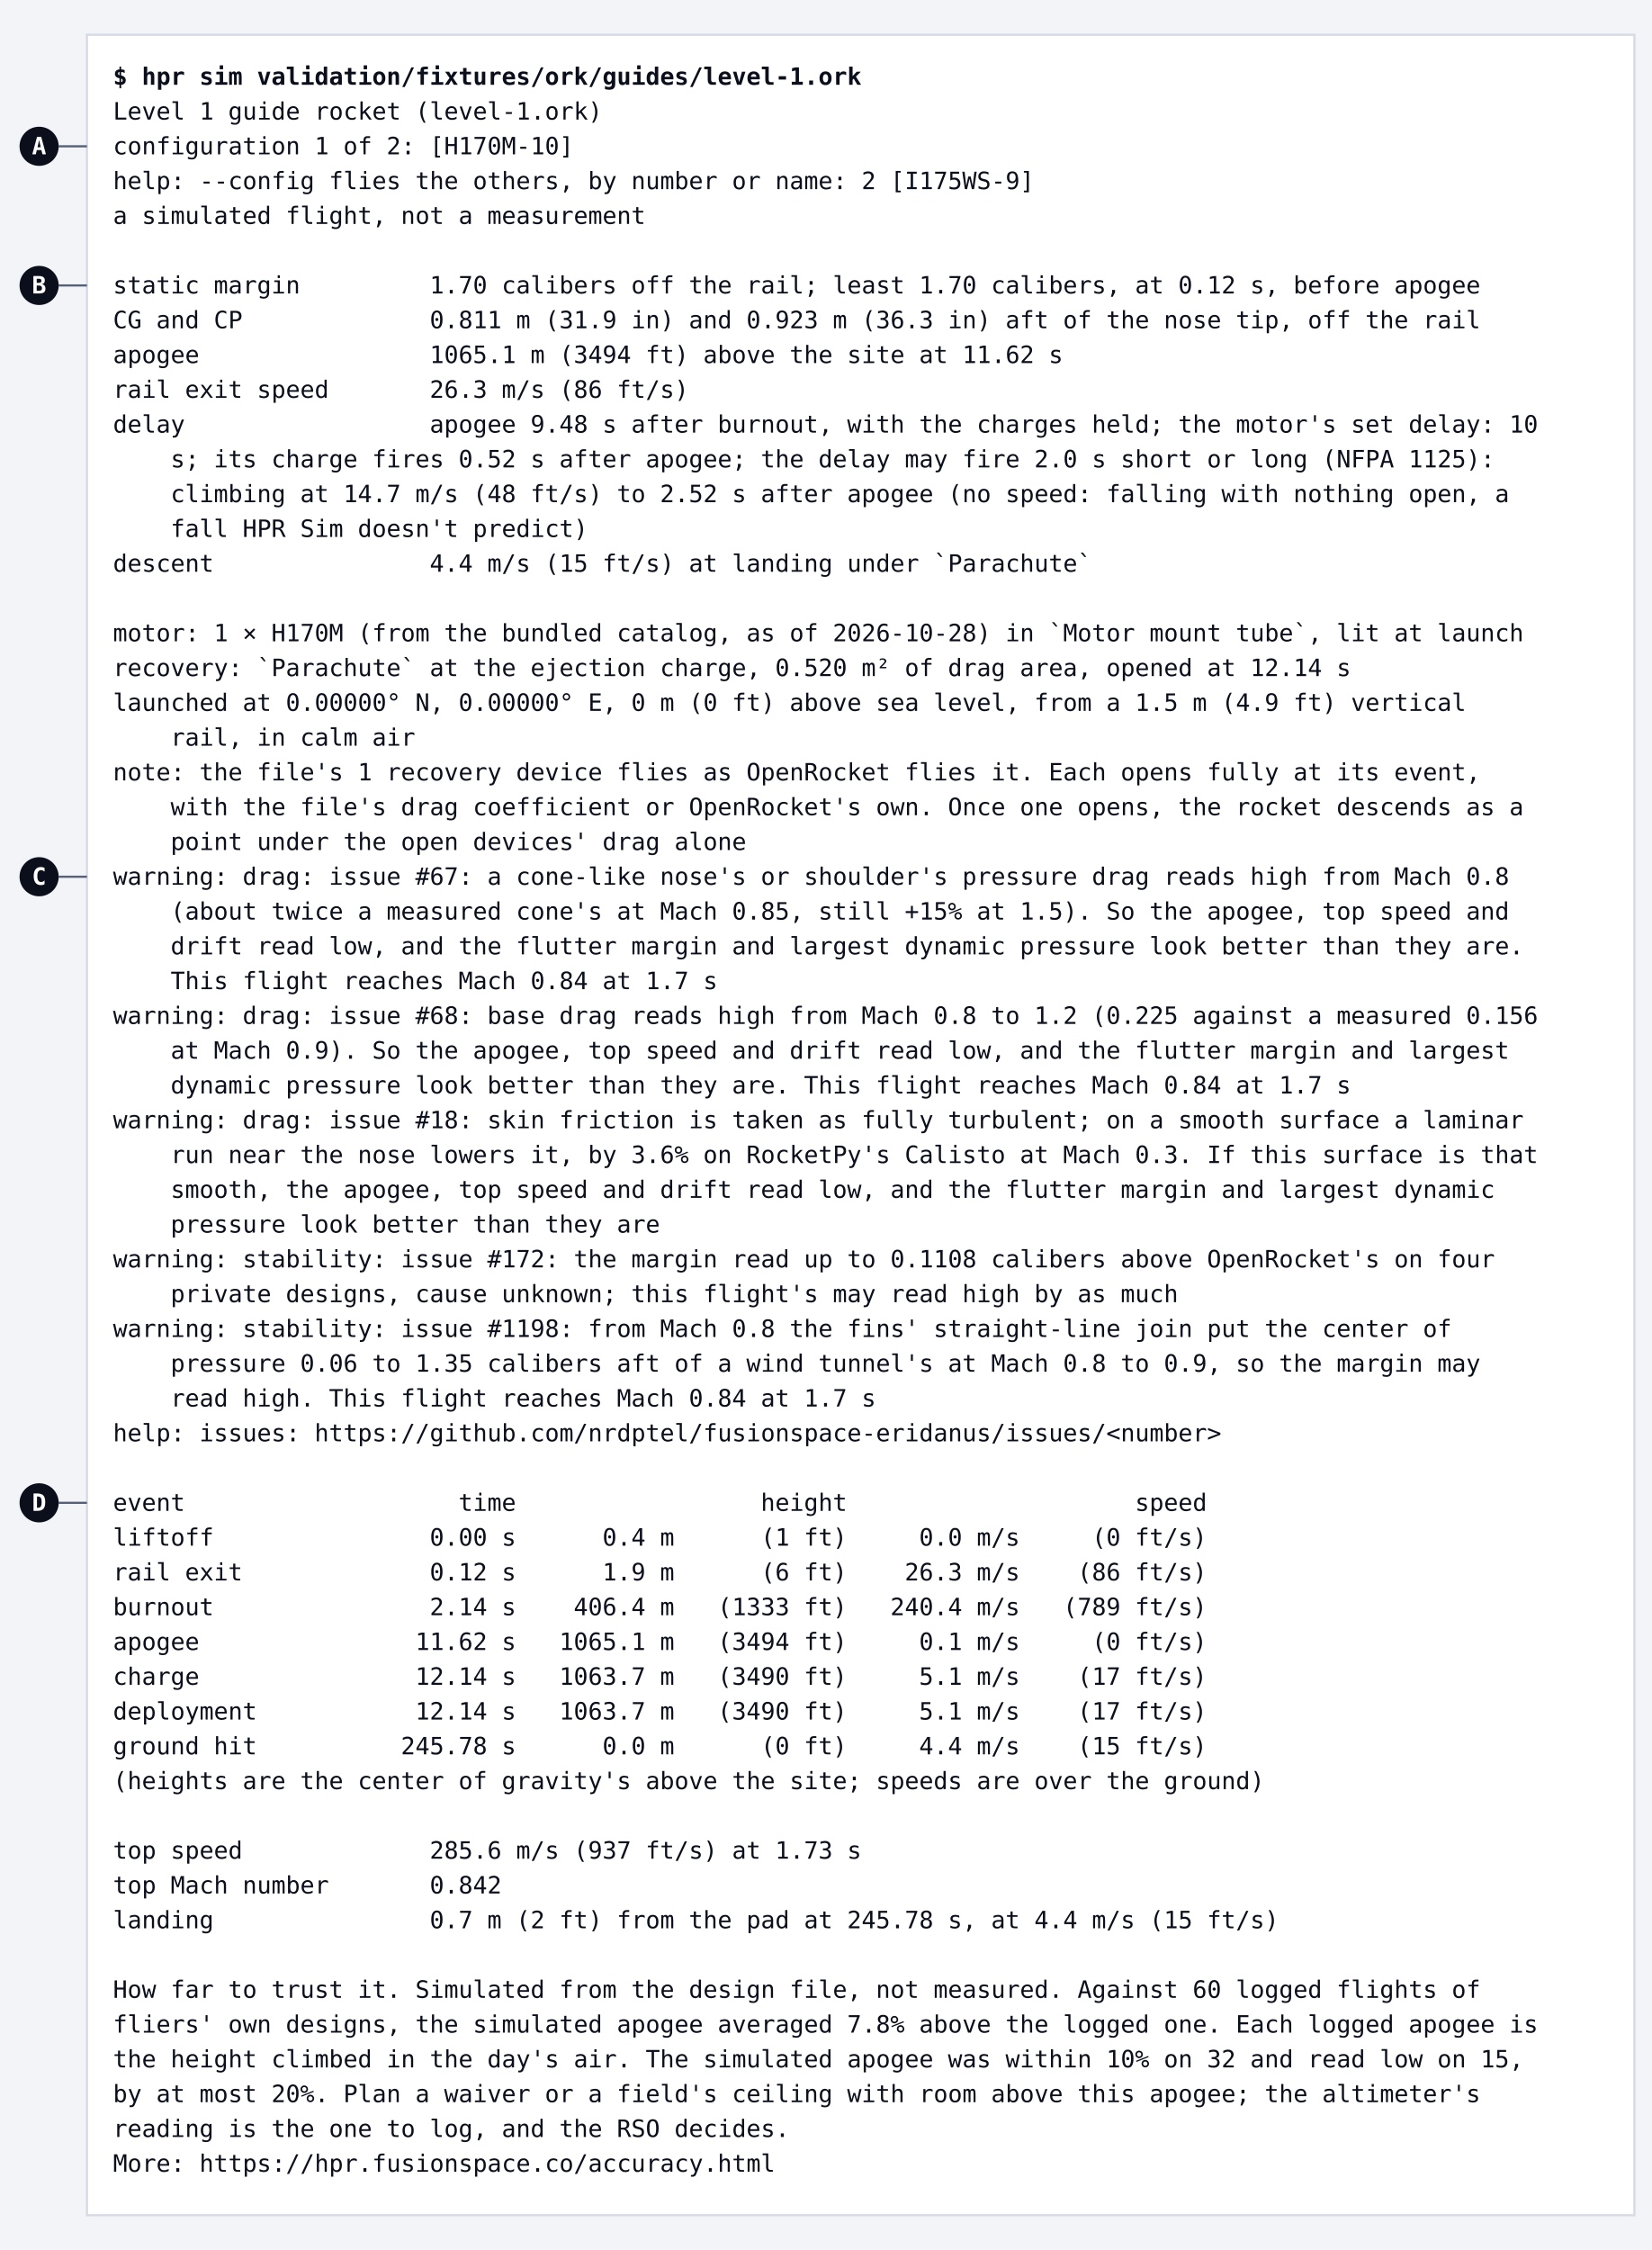
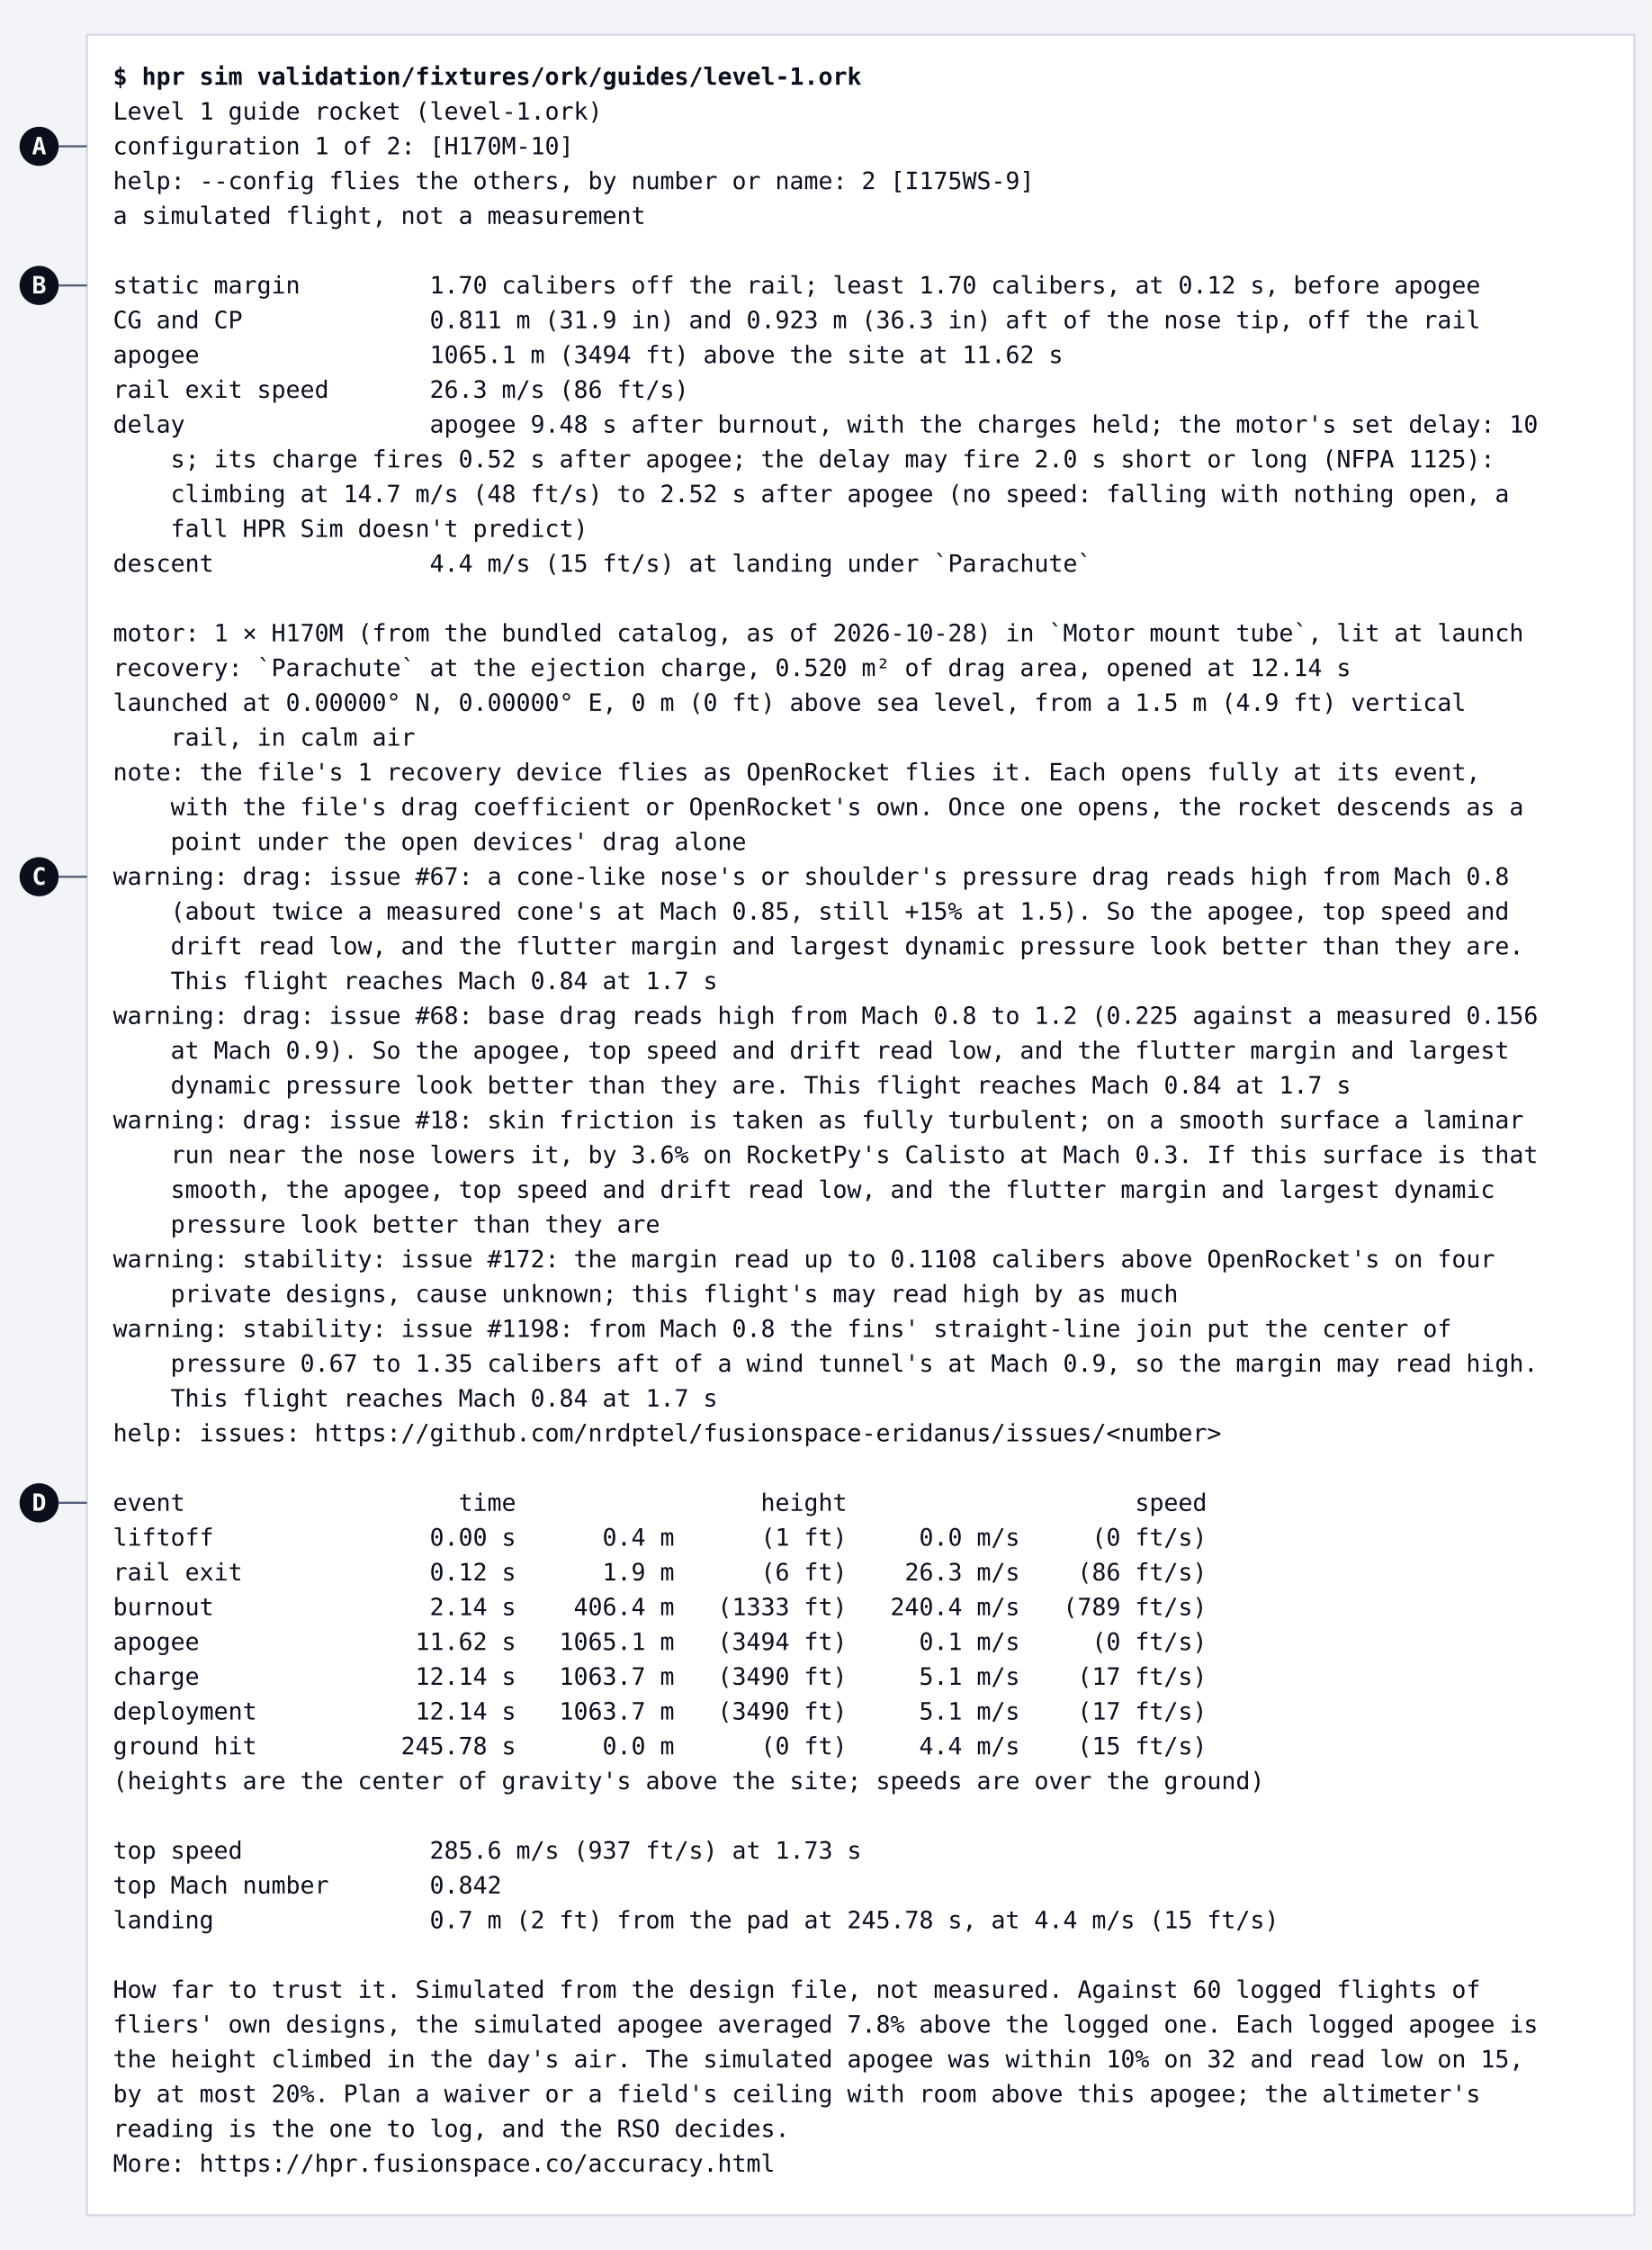
<svg xmlns="http://www.w3.org/2000/svg" width="760" height="1035" viewBox="0 0 760 1035" font-family="'Cascadia Mono', ui-monospace, Menlo, Consolas, monospace" font-size="11" role="img" aria-labelledby="title" aria-describedby="desc">
  <rect width="760" height="1035" fill="#F3F4F7" />
  <rect x="40" y="16" width="712" height="1003" fill="#FFFFFF" stroke="#D6DAE4" stroke-width="1" />
  <text x="52" y="39" xml:space="preserve" font-weight="600" fill="#0B0F1C">$ hpr sim validation/fixtures/ork/guides/level-1.ork</text>
  <text x="52" y="55" xml:space="preserve" fill="#0B0F1C">Level 1 guide rocket (level-1.ork)</text>
  <text x="52" y="71" xml:space="preserve" fill="#0B0F1C">configuration 1 of 2: [H170M-10]</text>
  <text x="52" y="87" xml:space="preserve" fill="#0B0F1C">help: --config flies the others, by number or name: 2 [I175WS-9]</text>
  <text x="52" y="103" xml:space="preserve" fill="#0B0F1C">a simulated flight, not a measurement</text>
  <text x="52" y="135" xml:space="preserve" fill="#0B0F1C">static margin         1.70 calibers off the rail; least 1.70 calibers, at 0.12 s, before apogee</text>
  <text x="52" y="151" xml:space="preserve" fill="#0B0F1C">CG and CP             0.811 m (31.9 in) and 0.923 m (36.3 in) aft of the nose tip, off the rail</text>
  <text x="52" y="167" xml:space="preserve" fill="#0B0F1C">apogee                1065.1 m (3494 ft) above the site at 11.62 s</text>
  <text x="52" y="183" xml:space="preserve" fill="#0B0F1C">rail exit speed       26.3 m/s (86 ft/s)</text>
  <text x="52" y="199" xml:space="preserve" fill="#0B0F1C">delay                 apogee 9.48 s after burnout, with the charges held; the motor's set delay: 10</text>
  <text x="52" y="215" xml:space="preserve" fill="#0B0F1C">    s; its charge fires 0.52 s after apogee; the delay may fire 2.0 s short or long (NFPA 1125):</text>
  <text x="52" y="231" xml:space="preserve" fill="#0B0F1C">    climbing at 14.7 m/s (48 ft/s) to 2.52 s after apogee (no speed: falling with nothing open, a</text>
  <text x="52" y="247" xml:space="preserve" fill="#0B0F1C">    fall HPR Sim doesn't predict)</text>
  <text x="52" y="263" xml:space="preserve" fill="#0B0F1C">descent               4.4 m/s (15 ft/s) at landing under `Parachute`</text>
  <text x="52" y="295" xml:space="preserve" fill="#0B0F1C">motor: 1 × H170M (from the bundled catalog, as of 2026-10-28) in `Motor mount tube`, lit at launch</text>
  <text x="52" y="311" xml:space="preserve" fill="#0B0F1C">recovery: `Parachute` at the ejection charge, 0.520 m² of drag area, opened at 12.14 s</text>
  <text x="52" y="327" xml:space="preserve" fill="#0B0F1C">launched at 0.00000° N, 0.00000° E, 0 m (0 ft) above sea level, from a 1.5 m (4.9 ft) vertical</text>
  <text x="52" y="343" xml:space="preserve" fill="#0B0F1C">    rail, in calm air</text>
  <text x="52" y="359" xml:space="preserve" fill="#0B0F1C">note: the file's 1 recovery device flies as OpenRocket flies it. Each opens fully at its event,</text>
  <text x="52" y="375" xml:space="preserve" fill="#0B0F1C">    with the file's drag coefficient or OpenRocket's own. Once one opens, the rocket descends as a</text>
  <text x="52" y="391" xml:space="preserve" fill="#0B0F1C">    point under the open devices' drag alone</text>
  <text x="52" y="407" xml:space="preserve" fill="#0B0F1C">warning: drag: issue #67: a cone-like nose's or shoulder's pressure drag reads high from Mach 0.8</text>
  <text x="52" y="423" xml:space="preserve" fill="#0B0F1C">    (about twice a measured cone's at Mach 0.85, still +15% at 1.5). So the apogee, top speed and</text>
  <text x="52" y="439" xml:space="preserve" fill="#0B0F1C">    drift read low, and the flutter margin and largest dynamic pressure look better than they are.</text>
  <text x="52" y="455" xml:space="preserve" fill="#0B0F1C">    This flight reaches Mach 0.84 at 1.7 s</text>
  <text x="52" y="471" xml:space="preserve" fill="#0B0F1C">warning: drag: issue #68: base drag reads high from Mach 0.8 to 1.2 (0.225 against a measured 0.156</text>
  <text x="52" y="487" xml:space="preserve" fill="#0B0F1C">    at Mach 0.9). So the apogee, top speed and drift read low, and the flutter margin and largest</text>
  <text x="52" y="503" xml:space="preserve" fill="#0B0F1C">    dynamic pressure look better than they are. This flight reaches Mach 0.84 at 1.7 s</text>
  <text x="52" y="519" xml:space="preserve" fill="#0B0F1C">warning: drag: issue #18: skin friction is taken as fully turbulent; on a smooth surface a laminar</text>
  <text x="52" y="535" xml:space="preserve" fill="#0B0F1C">    run near the nose lowers it, by 3.6% on RocketPy's Calisto at Mach 0.3. If this surface is that</text>
  <text x="52" y="551" xml:space="preserve" fill="#0B0F1C">    smooth, the apogee, top speed and drift read low, and the flutter margin and largest dynamic</text>
  <text x="52" y="567" xml:space="preserve" fill="#0B0F1C">    pressure look better than they are</text>
  <text x="52" y="583" xml:space="preserve" fill="#0B0F1C">warning: stability: issue #172: the margin read up to 0.1108 calibers above OpenRocket's on four</text>
  <text x="52" y="599" xml:space="preserve" fill="#0B0F1C">    private designs, cause unknown; this flight's may read high by as much</text>
  <text x="52" y="615" xml:space="preserve" fill="#0B0F1C">warning: stability: issue #1198: from Mach 0.8 the fins' straight-line join put the center of</text>
-   <text x="52" y="631" xml:space="preserve" fill="#0B0F1C">    pressure 0.06 to 1.35 calibers aft of a wind tunnel's at Mach 0.8 to 0.9, so the margin may</text>
-   <text x="52" y="647" xml:space="preserve" fill="#0B0F1C">    read high. This flight reaches Mach 0.84 at 1.7 s</text>
+   <text x="52" y="631" xml:space="preserve" fill="#0B0F1C">    pressure 0.67 to 1.35 calibers aft of a wind tunnel's at Mach 0.9, so the margin may read high.</text>
+   <text x="52" y="647" xml:space="preserve" fill="#0B0F1C">    This flight reaches Mach 0.84 at 1.7 s</text>
  <text x="52" y="663" xml:space="preserve" fill="#0B0F1C">help: issues: https://github.com/nrdptel/fusionspace-eridanus/issues/&lt;number&gt;</text>
  <text x="52" y="695" xml:space="preserve" fill="#0B0F1C">event                   time                 height                    speed</text>
  <text x="52" y="711" xml:space="preserve" fill="#0B0F1C">liftoff               0.00 s      0.4 m      (1 ft)     0.0 m/s     (0 ft/s)</text>
  <text x="52" y="727" xml:space="preserve" fill="#0B0F1C">rail exit             0.12 s      1.9 m      (6 ft)    26.3 m/s    (86 ft/s)</text>
  <text x="52" y="743" xml:space="preserve" fill="#0B0F1C">burnout               2.14 s    406.4 m   (1333 ft)   240.4 m/s   (789 ft/s)</text>
  <text x="52" y="759" xml:space="preserve" fill="#0B0F1C">apogee               11.62 s   1065.1 m   (3494 ft)     0.1 m/s     (0 ft/s)</text>
  <text x="52" y="775" xml:space="preserve" fill="#0B0F1C">charge               12.14 s   1063.7 m   (3490 ft)     5.1 m/s    (17 ft/s)</text>
  <text x="52" y="791" xml:space="preserve" fill="#0B0F1C">deployment           12.14 s   1063.7 m   (3490 ft)     5.1 m/s    (17 ft/s)</text>
  <text x="52" y="807" xml:space="preserve" fill="#0B0F1C">ground hit          245.78 s      0.0 m      (0 ft)     4.4 m/s    (15 ft/s)</text>
  <text x="52" y="823" xml:space="preserve" fill="#0B0F1C">(heights are the center of gravity's above the site; speeds are over the ground)</text>
  <text x="52" y="855" xml:space="preserve" fill="#0B0F1C">top speed             285.6 m/s (937 ft/s) at 1.73 s</text>
  <text x="52" y="871" xml:space="preserve" fill="#0B0F1C">top Mach number       0.842</text>
  <text x="52" y="887" xml:space="preserve" fill="#0B0F1C">landing               0.7 m (2 ft) from the pad at 245.78 s, at 4.4 m/s (15 ft/s)</text>
  <text x="52" y="919" xml:space="preserve" fill="#0B0F1C">How far to trust it. Simulated from the design file, not measured. Against 60 logged flights of</text>
  <text x="52" y="935" xml:space="preserve" fill="#0B0F1C">fliers' own designs, the simulated apogee averaged 7.8% above the logged one. Each logged apogee is</text>
  <text x="52" y="951" xml:space="preserve" fill="#0B0F1C">the height climbed in the day's air. The simulated apogee was within 10% on 32 and read low on 15,</text>
  <text x="52" y="967" xml:space="preserve" fill="#0B0F1C">by at most 20%. Plan a waiver or a field's ceiling with room above this apogee; the altimeter's</text>
  <text x="52" y="983" xml:space="preserve" fill="#0B0F1C">reading is the one to log, and the RSO decides.</text>
  <text x="52" y="999" xml:space="preserve" fill="#0B0F1C">More: https://hpr.fusionspace.co/accuracy.html</text>
  <line x1="27" y1="67.3" x2="40" y2="67.3" stroke="#566079" stroke-width="1" />
  <circle cx="18" cy="67.3" r="9" fill="#0B0F1C" />
  <text x="18" y="71.0" text-anchor="middle" font-weight="600" fill="#FFFFFF">A</text>
  <line x1="27" y1="131.3" x2="40" y2="131.3" stroke="#566079" stroke-width="1" />
  <circle cx="18" cy="131.3" r="9" fill="#0B0F1C" />
  <text x="18" y="135.0" text-anchor="middle" font-weight="600" fill="#FFFFFF">B</text>
  <line x1="27" y1="403.3" x2="40" y2="403.3" stroke="#566079" stroke-width="1" />
  <circle cx="18" cy="403.3" r="9" fill="#0B0F1C" />
  <text x="18" y="407.0" text-anchor="middle" font-weight="600" fill="#FFFFFF">C</text>
  <line x1="27" y1="691.3" x2="40" y2="691.3" stroke="#566079" stroke-width="1" />
  <circle cx="18" cy="691.3" r="9" fill="#0B0F1C" />
  <text x="18" y="695.0" text-anchor="middle" font-weight="600" fill="#FFFFFF">D</text>
</svg>
